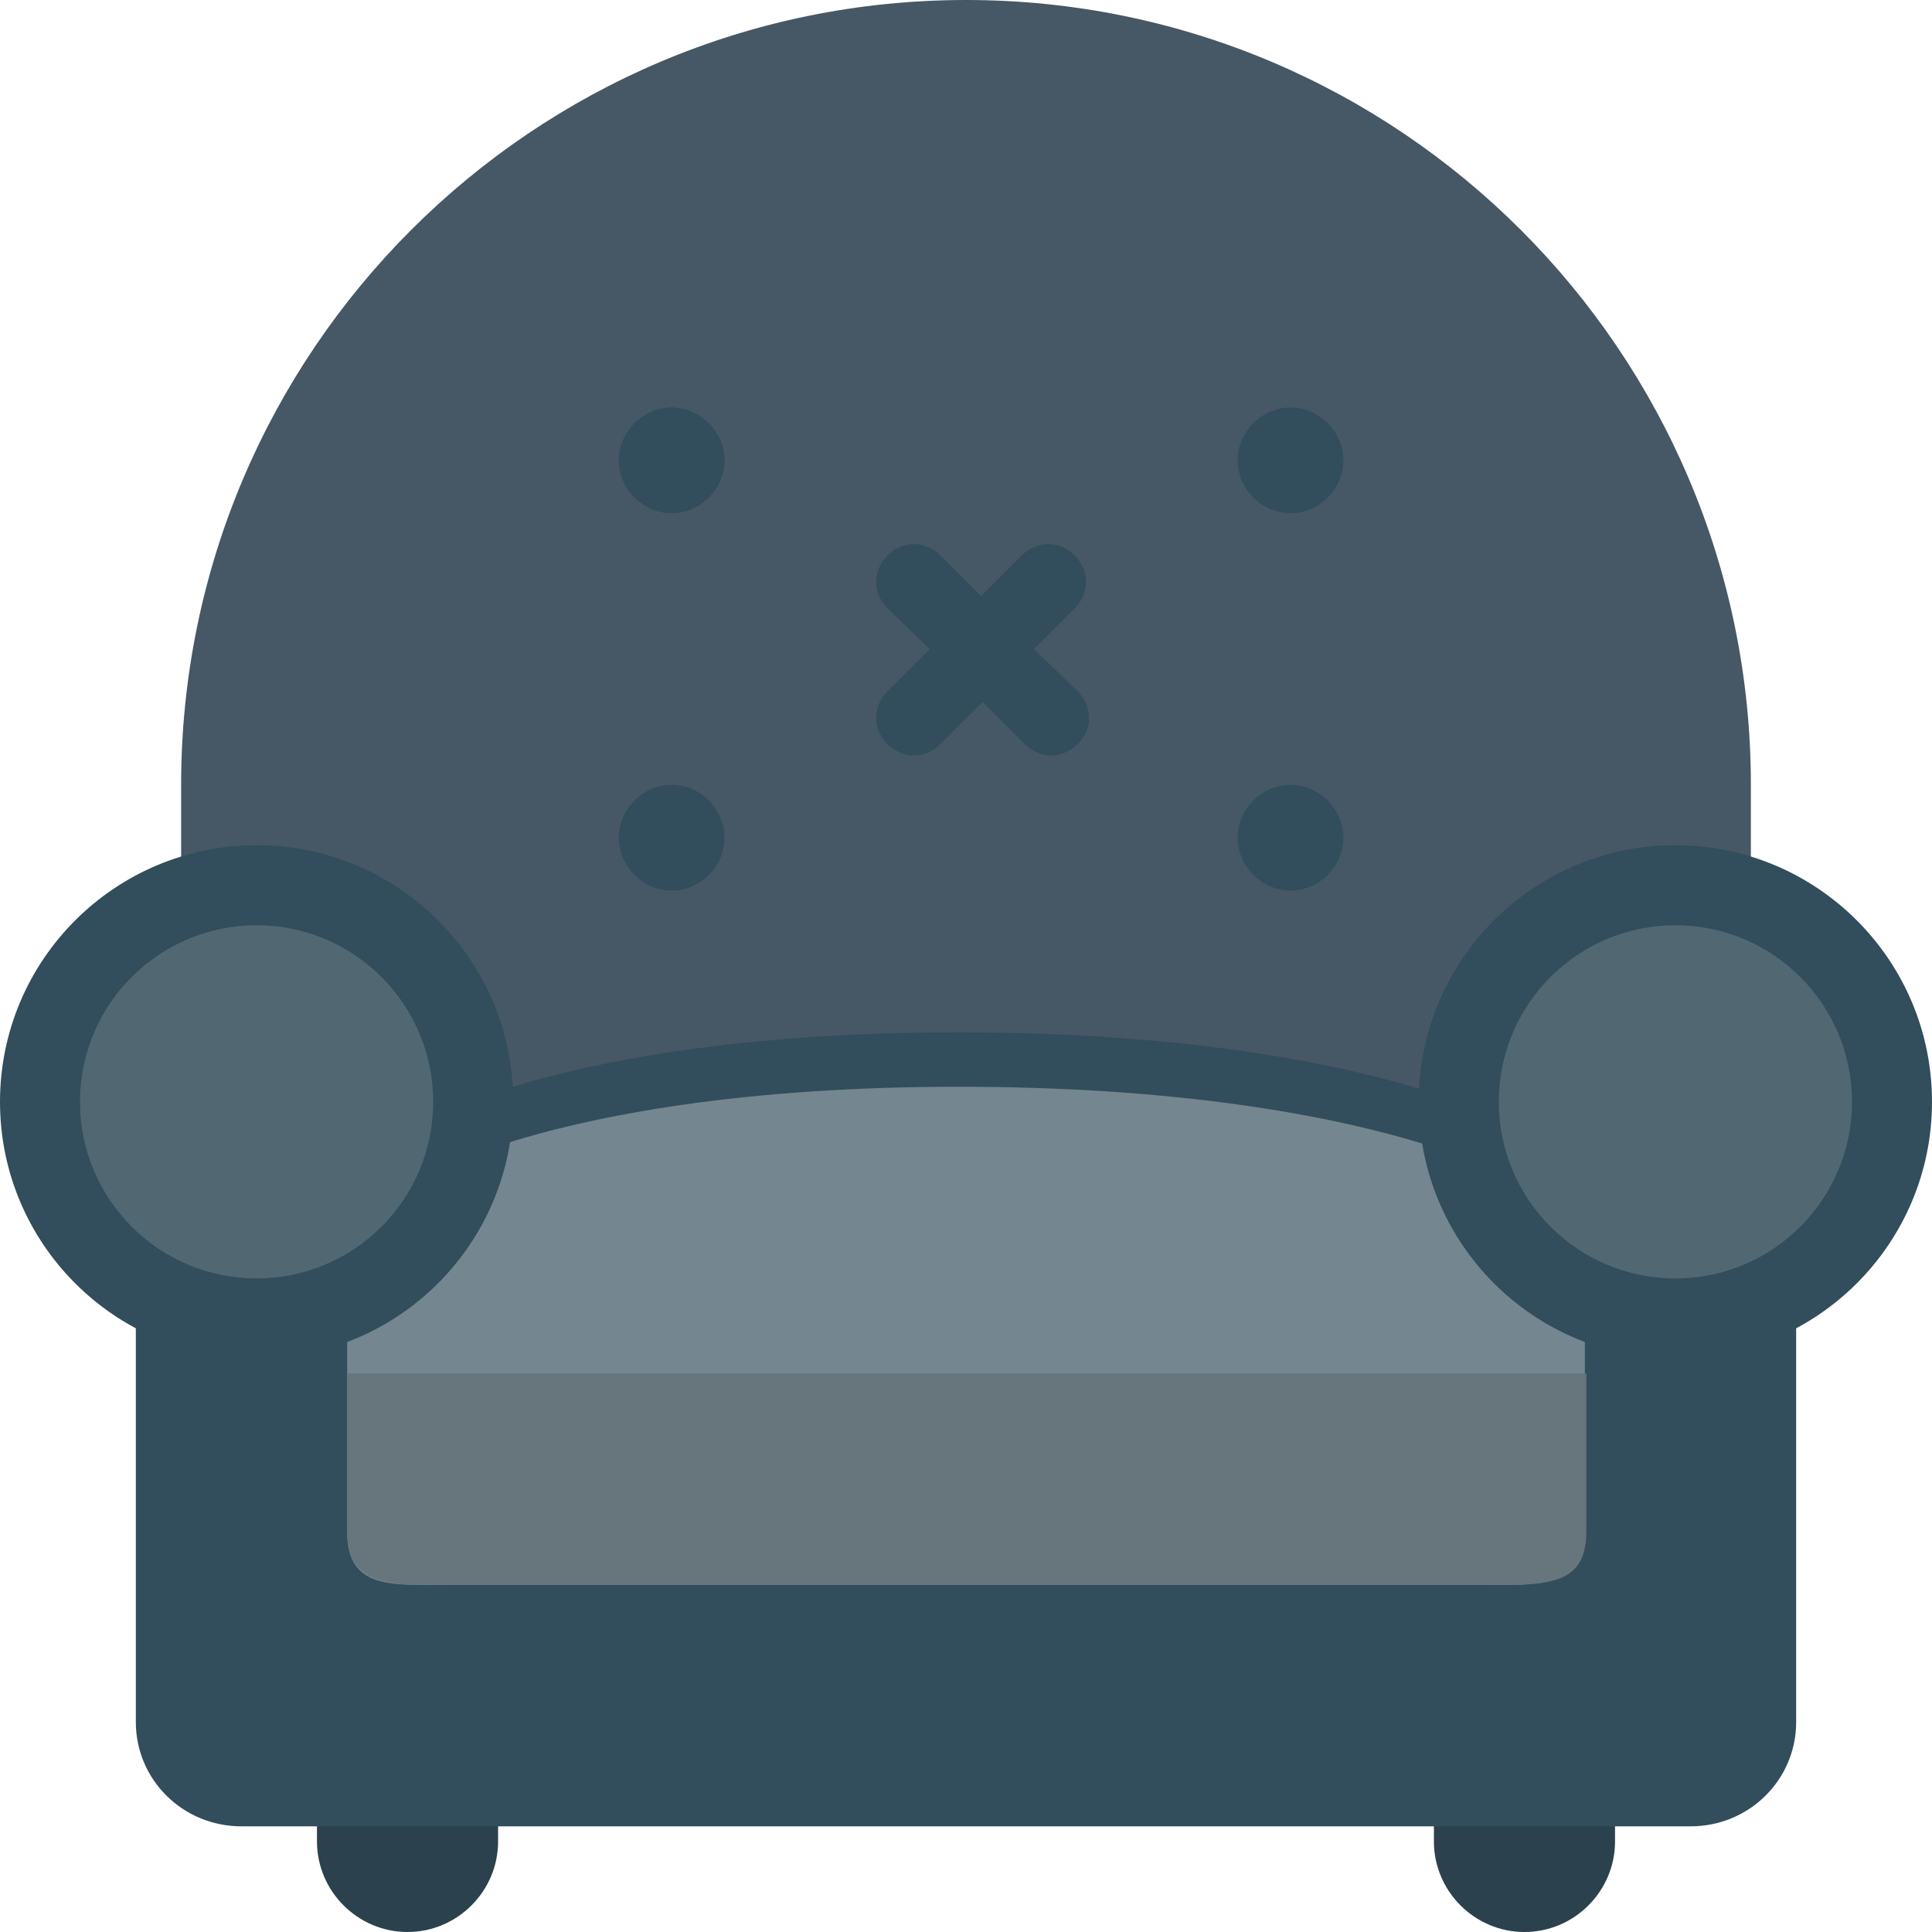
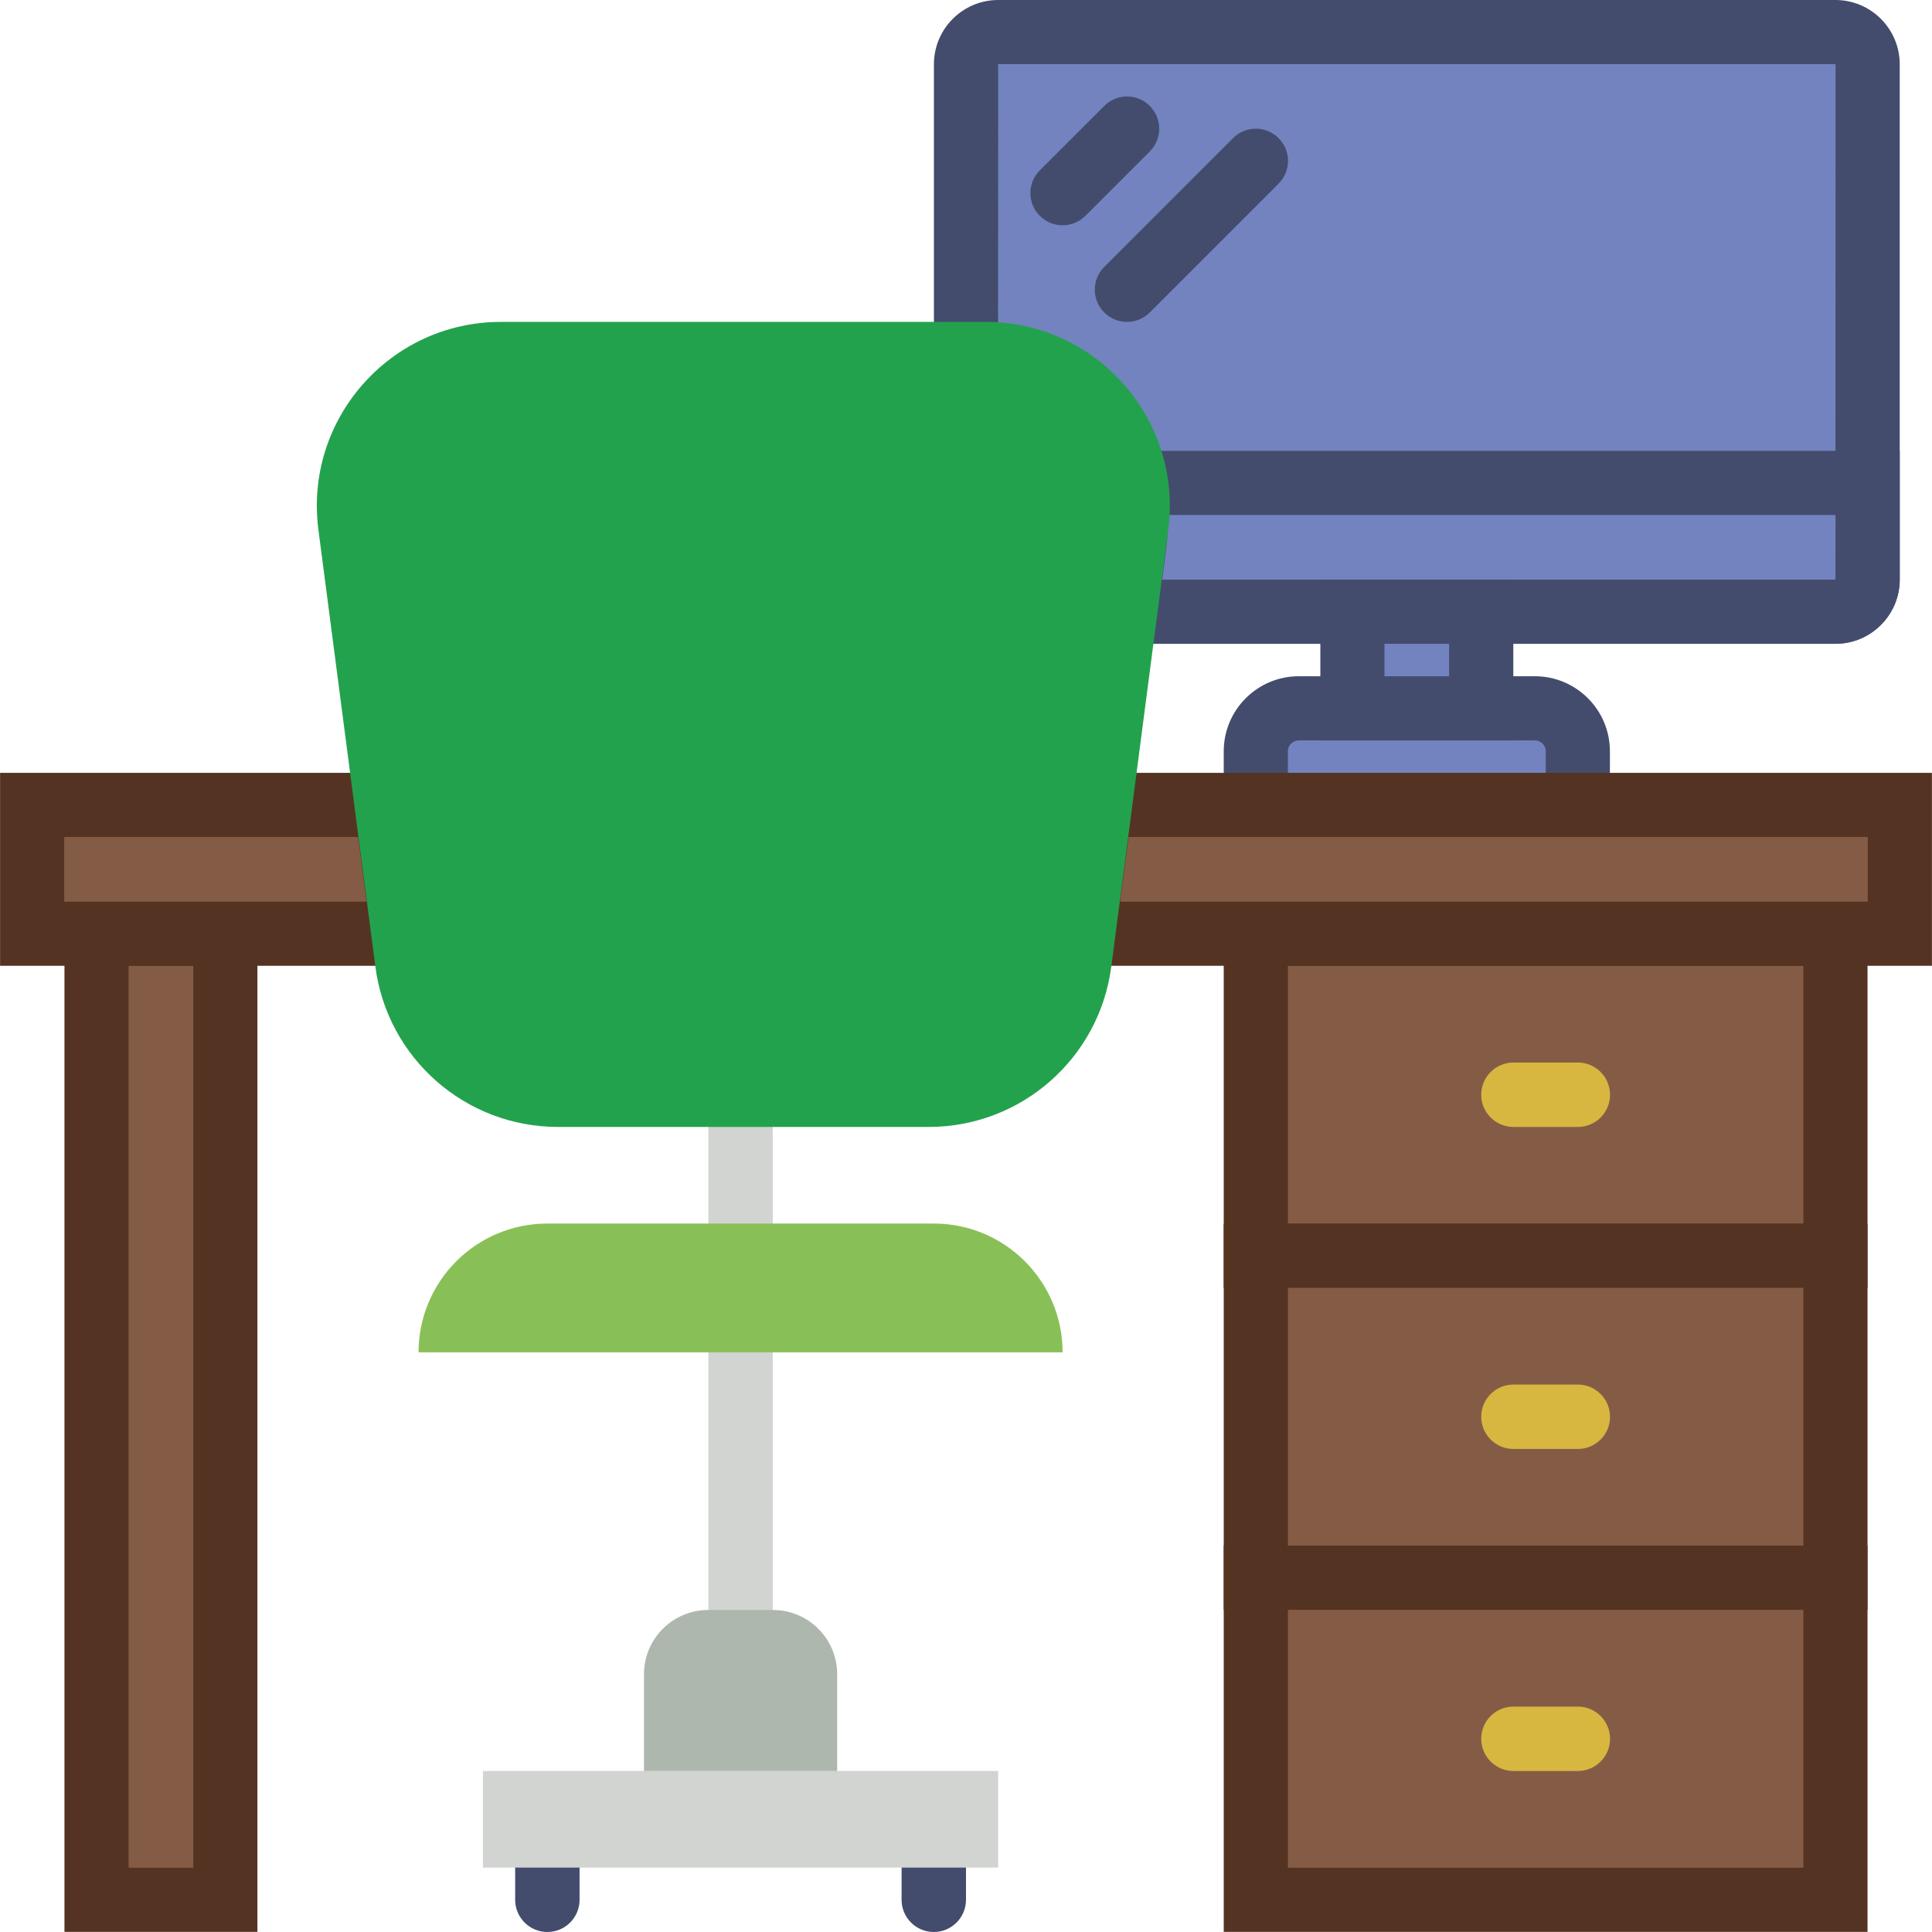
- <svg xmlns="http://www.w3.org/2000/svg" version="1.1" id="Layer_1" x="0px" y="0px" viewBox="0 0 504.124 504.124" style="enable-background:new 0 0 504.124 504.124;" xml:space="preserve">
-   <path style="fill:#2B414D;" d="M397.785,441.108c-12.997,0-23.631,10.634-23.631,23.631v15.754  c0,12.997,10.634,23.631,23.631,23.631s23.631-10.634,23.631-23.631v-15.754C421.415,451.742,410.782,441.108,397.785,441.108z   M106.338,441.108c-12.997,0-23.631,10.634-23.631,23.631v15.754c0,12.997,10.634,23.631,23.631,23.631s23.631-10.634,23.631-23.631  v-15.754C129.969,451.742,119.335,441.108,106.338,441.108z" />
-   <path style="fill:#465765;" d="M252.062,0c113.034,0,204.8,91.766,204.8,204.8v47.262c0,113.034-91.766,204.8-204.8,204.8  s-204.8-91.766-204.8-204.8V204.8C47.262,91.766,139.028,0,252.062,0z" />
-   <path style="fill:#324D5B;" d="M250.092,269.391c110.277,0,163.84,27.963,163.84,41.354v76.012c0,15.36-12.603,13.785-27.963,13.785  H118.154c-15.36,0-27.963,1.575-27.963-13.785v-76.012C90.191,297.748,139.815,269.391,250.092,269.391z M468.677,299.323v150.055  c0,14.966-12.209,27.175-27.569,27.175H63.015c-15.36,0-27.569-12.209-27.569-27.175V299.323H468.677z" />
-   <path style="fill:#74868F;" d="M250.092,283.569c110.277,0,163.446,27.569,163.446,40.96v75.225  c0,14.966-12.603,13.785-27.569,13.785H118.154c-15.36,0-27.569,1.575-27.569-13.785v-75.225  C90.585,311.926,139.815,283.569,250.092,283.569z" />
-   <g>
-     <ellipse style="fill:#324D5B;" cx="66.954" cy="287.51" rx="66.954" ry="66.954" />
-     <ellipse style="fill:#324D5B;" cx="437.17" cy="287.51" rx="66.954" ry="66.954" />
-     <path style="fill:#324D5B;" d="M269.785,169.354l10.634-10.634c3.938-3.938,3.938-9.846,0-13.785   c-3.938-3.938-9.846-3.938-13.785,0L256,155.569l-10.634-10.634c-3.938-3.938-9.846-3.938-13.785,0   c-3.938,3.938-3.938,9.846,0,13.785l11.028,10.634l-11.028,11.028c-3.938,3.938-3.938,9.846,0,13.785   c3.938,3.938,9.846,3.938,13.785,0l11.028-11.028l11.028,11.028c3.938,3.938,9.846,3.938,13.785,0   c3.938-3.938,3.938-9.846,0-13.785L269.785,169.354z M336.738,133.908c7.483,0,13.785-6.302,13.785-13.785   s-6.302-13.785-13.785-13.785s-13.785,6.302-13.785,13.785C322.954,127.606,329.255,133.908,336.738,133.908z M175.262,204.8   c-7.483,0-13.785,6.302-13.785,13.785s6.302,13.785,13.785,13.785s13.785-6.302,13.785-13.785   C189.046,211.102,182.745,204.8,175.262,204.8z M336.738,204.8c-7.483,0-13.785,6.302-13.785,13.785s6.302,13.785,13.785,13.785   s13.785-6.302,13.785-13.785S344.222,204.8,336.738,204.8z M175.262,106.338c-7.483,0-13.785,6.302-13.785,13.785   s6.302,13.785,13.785,13.785s13.785-6.302,13.785-13.785S182.745,106.338,175.262,106.338z" />
+ <svg xmlns="http://www.w3.org/2000/svg" version="1.1" id="Layer_1" x="0px" y="0px" viewBox="0 0 511.967 511.967" style="enable-background:new 0 0 511.967 511.967;" xml:space="preserve">
+   <g transform="translate(1 1)">
+     <g>
+       <path style="fill:#434C6D;" d="M144.048,510.967c-4.71,0-8.533-3.823-8.533-8.533V493.9c0-4.71,3.823-8.533,8.533-8.533    s8.533,3.823,8.533,8.533v8.533C152.582,507.144,148.759,510.967,144.048,510.967" />
+       <path style="fill:#434C6D;" d="M246.448,510.967c-4.71,0-8.533-3.823-8.533-8.533V493.9c0-4.71,3.823-8.533,8.533-8.533    s8.533,3.823,8.533,8.533v8.533C254.982,507.144,251.159,510.967,246.448,510.967" />
+     </g>
+     <path style="fill:#7383BF;" d="M485.382,7.5H263.515c-4.71,0-8.533,3.823-8.533,8.533v76.8h0.077   c27.093,0,48.017,23.825,44.51,50.697l-2.287,17.57h188.1c4.71,0,8.533-3.823,8.533-8.533V16.033   C493.915,11.323,490.092,7.5,485.382,7.5" />
+     <path style="fill:#434C6D;" d="M485.382,169.6H287.604l3.536-27.167c1.354-10.384-1.83-20.85-8.737-28.718   c-6.908-7.869-16.875-12.381-27.344-12.381h-8.5l-0.077-8.5v-76.8C246.482,6.641,254.123-1,263.515-1h221.867   c9.393,0,17.033,7.641,17.033,17.034v136.533C502.415,161.959,494.775,169.6,485.382,169.6z M306.959,152.6h178.423l0.033-136.566   L485.382,16H263.515l-0.03,69.009c12.217,1.957,23.442,8.092,31.692,17.489c10.136,11.543,14.808,26.9,12.82,42.131L306.959,152.6z   " />
+     <path style="fill:#7383BF;" d="M298.596,126.967c1.297,5.257,1.724,10.829,0.973,16.563l-2.295,17.57h188.109   c4.71,0,8.533-3.823,8.533-8.533v-25.6H298.596z" />
+     <path style="fill:#434C6D;" d="M485.382,169.6H287.591l3.55-27.171c0.579-4.421,0.311-8.937-0.797-13.424l-2.603-10.538h214.675   v34.1C502.416,161.959,494.775,169.6,485.382,169.6z M306.956,152.6h178.426l0.022-17.133h-177.02   c0.14,3.066,0.011,6.128-0.388,9.167L306.956,152.6z" />
+     <path style="fill:#7383BF;" d="M417.115,212.3h-85.333v-14.217c0-6.289,5.094-11.383,11.383-11.383h62.566   c6.289,0,11.383,5.094,11.383,11.383V212.3H417.115z" />
+     <path style="fill:#434C6D;" d="M425.615,220.8H323.281v-22.717c0-10.964,8.92-19.883,19.884-19.883h62.566   c10.964,0,19.884,8.919,19.884,19.883L425.615,220.8L425.615,220.8z M340.281,203.8h68.334v-5.717c0-1.59-1.294-2.883-2.884-2.883   h-62.566c-1.59,0-2.884,1.293-2.884,2.883L340.281,203.8L340.281,203.8z" />
+     <polygon style="fill:#7383BF;" points="357.382,186.7 391.515,186.7 391.515,161.1 357.382,161.1  " />
+     <path style="fill:#434C6D;" d="M400.015,195.2h-51.133v-42.6h51.133V195.2z M365.882,178.2h17.133v-8.6h-17.133V178.2z" />
+     <polygon style="fill:#845C46;" points="331.782,331.767 485.382,331.767 485.382,246.433 331.782,246.433  " />
+     <path style="fill:#553323;" d="M493.882,340.267H323.281V237.934h170.601L493.882,340.267L493.882,340.267z M340.281,323.267   h136.601v-68.333H340.281V323.267z" />
+     <polygon style="fill:#845C46;" points="331.782,417.1 485.382,417.1 485.382,331.767 331.782,331.767  " />
+     <path style="fill:#553323;" d="M493.882,425.601H323.281V323.267h170.601L493.882,425.601L493.882,425.601z M340.281,408.601   h136.601v-68.334H340.281V408.601z" />
+     <polygon style="fill:#845C46;" points="331.782,502.434 485.382,502.434 485.382,417.1 331.782,417.1  " />
+     <path style="fill:#553323;" d="M493.882,510.934H323.281V408.601h170.601L493.882,510.934L493.882,510.934z M340.281,493.934   h136.601v-68.333H340.281V493.934z" />
+     <g>
+       <path style="fill:#D7B740;" d="M417.115,297.633h-17.067c-4.71,0-8.533-3.823-8.533-8.533s3.823-8.533,8.533-8.533h17.067    c4.719,0,8.533,3.823,8.533,8.533C425.648,293.811,421.834,297.633,417.115,297.633" />
+       <path style="fill:#D7B740;" d="M417.115,382.967h-17.067c-4.71,0-8.533-3.823-8.533-8.533s3.823-8.533,8.533-8.533h17.067    c4.719,0,8.533,3.823,8.533,8.533C425.648,379.144,421.834,382.967,417.115,382.967" />
+       <path style="fill:#D7B740;" d="M417.115,468.3h-17.067c-4.71,0-8.533-3.823-8.533-8.533s3.823-8.533,8.533-8.533h17.067    c4.719,0,8.533,3.823,8.533,8.533S421.834,468.3,417.115,468.3" />
+     </g>
+     <polygon style="fill:#845C46;" points="24.582,502.434 58.715,502.434 58.715,246.433 24.582,246.433  " />
+     <path style="fill:#553323;" d="M67.215,510.934H16.082v-273h51.133V510.934z M33.082,493.934h17.133v-239H33.082V493.934z" />
+     <g>
+       <polygon style="fill:#D1D4D1;" points="126.982,493.9 263.515,493.9 263.515,468.3 126.982,468.3   " />
+       <path style="fill:#D1D4D1;" d="M195.248,434.167c-4.71,0-8.533-3.823-8.533-8.533v-128c0-4.71,3.823-8.533,8.533-8.533    s8.533,3.823,8.533,8.533v128C203.782,430.344,199.959,434.167,195.248,434.167" />
+     </g>
+     <path style="fill:#88C057;" d="M280.582,357.367H109.915c0-18.85,15.283-34.133,34.133-34.133h102.4   C265.299,323.233,280.582,338.517,280.582,357.367" />
+     <polygon style="fill:#845C46;" points="290.599,212.3 286.145,246.433 502.448,246.433 502.448,212.3  " />
+     <path style="fill:#553323;" d="M510.948,254.934H276.463l6.673-51.133h227.812V254.934z M295.826,237.934h198.121V220.8H298.062   L295.826,237.934z" />
+     <polygon style="fill:#845C46;" points="101.352,212.3 7.519,212.3 7.519,246.433 105.806,246.433  " />
+     <path style="fill:#553323;" d="M115.488,254.934H-0.981V203.8h109.795L115.488,254.934z M16.019,237.934h80.106L93.889,220.8   h-77.87C16.019,220.8,16.019,237.934,16.019,237.934z" />
+     <g>
+       <path style="fill:#434C6D;" d="M280.582,58.7c-2.185,0-4.369-0.836-6.033-2.5c-3.337-3.337-3.337-8.73,0-12.066l17.067-17.067    c3.337-3.337,8.73-3.337,12.066,0s3.337,8.73,0,12.066L286.615,56.2C284.951,57.864,282.766,58.7,280.582,58.7" />
+       <path style="fill:#434C6D;" d="M297.648,84.3c-2.185,0-4.369-0.836-6.033-2.5c-3.337-3.337-3.337-8.73,0-12.066L325.749,35.6    c3.337-3.337,8.73-3.337,12.066,0s3.337,8.73,0,12.066L303.681,81.8C302.017,83.464,299.833,84.3,297.648,84.3" />
+     </g>
+     <path style="fill:#23A24D;" d="M245.099,297.633h-98.244c-24.508,0-45.218-18.176-48.384-42.479L83.376,139.4   c-3.814-29.201,18.927-55.1,48.375-55.1h128.444c29.457,0,52.19,25.899,48.384,55.1l-15.095,115.755   C290.309,279.457,269.607,297.633,245.099,297.633" />
+     <path style="fill:#AEB7AE;" d="M220.848,468.3h-51.2v-25.634c0-9.404,7.629-17.033,17.033-17.033h17.135   c9.404,0,17.033,7.629,17.033,17.033V468.3H220.848z" />
  </g>
-   <g>
-     <circle style="fill:#516873;" cx="66.954" cy="287.51" r="46.08" />
-     <circle style="fill:#516873;" cx="437.17" cy="287.51" r="46.08" />
-   </g>
-   <path style="fill:#67757D;" d="M90.585,399.754c0,11.422,7.483,13.391,17.723,13.785H396.21c10.24-0.394,17.723-1.969,17.723-13.785  V358.4H90.585V399.754z" />
  <g>
</g>
  <g>
</g>
  <g>
</g>
  <g>
</g>
  <g>
</g>
  <g>
</g>
  <g>
</g>
  <g>
</g>
  <g>
</g>
  <g>
</g>
  <g>
</g>
  <g>
</g>
  <g>
</g>
  <g>
</g>
  <g>
</g>
</svg>
